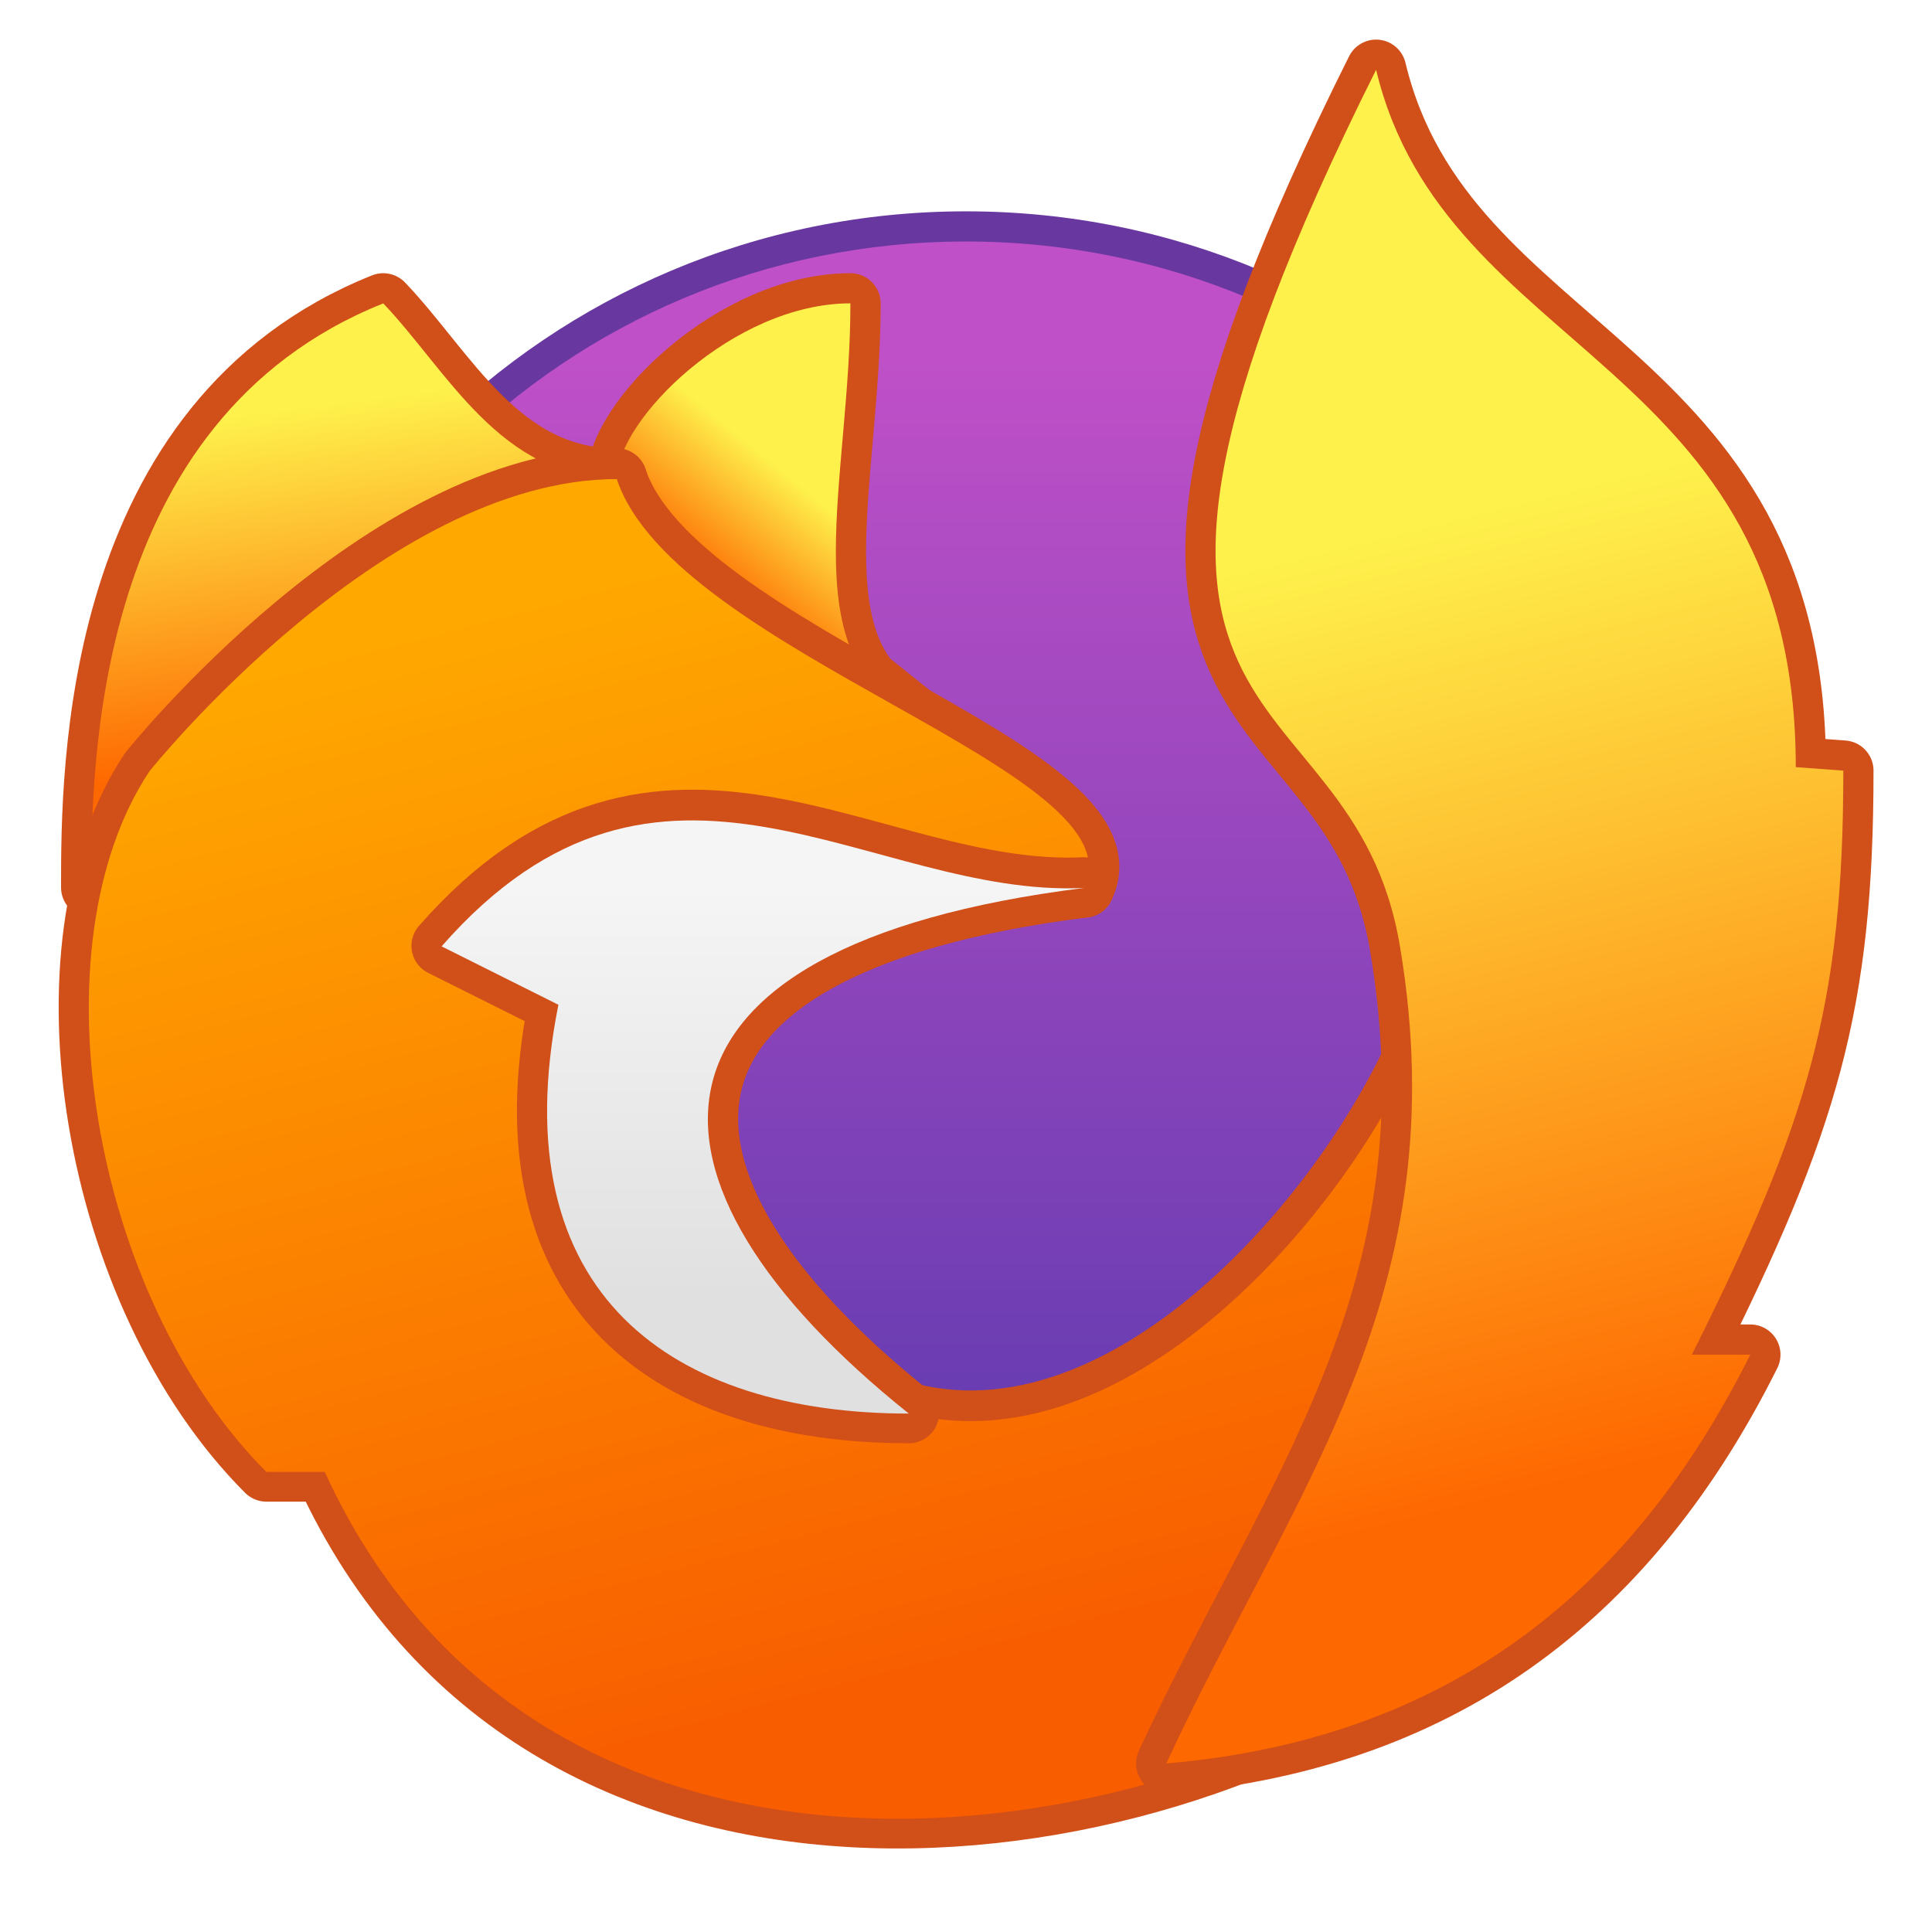
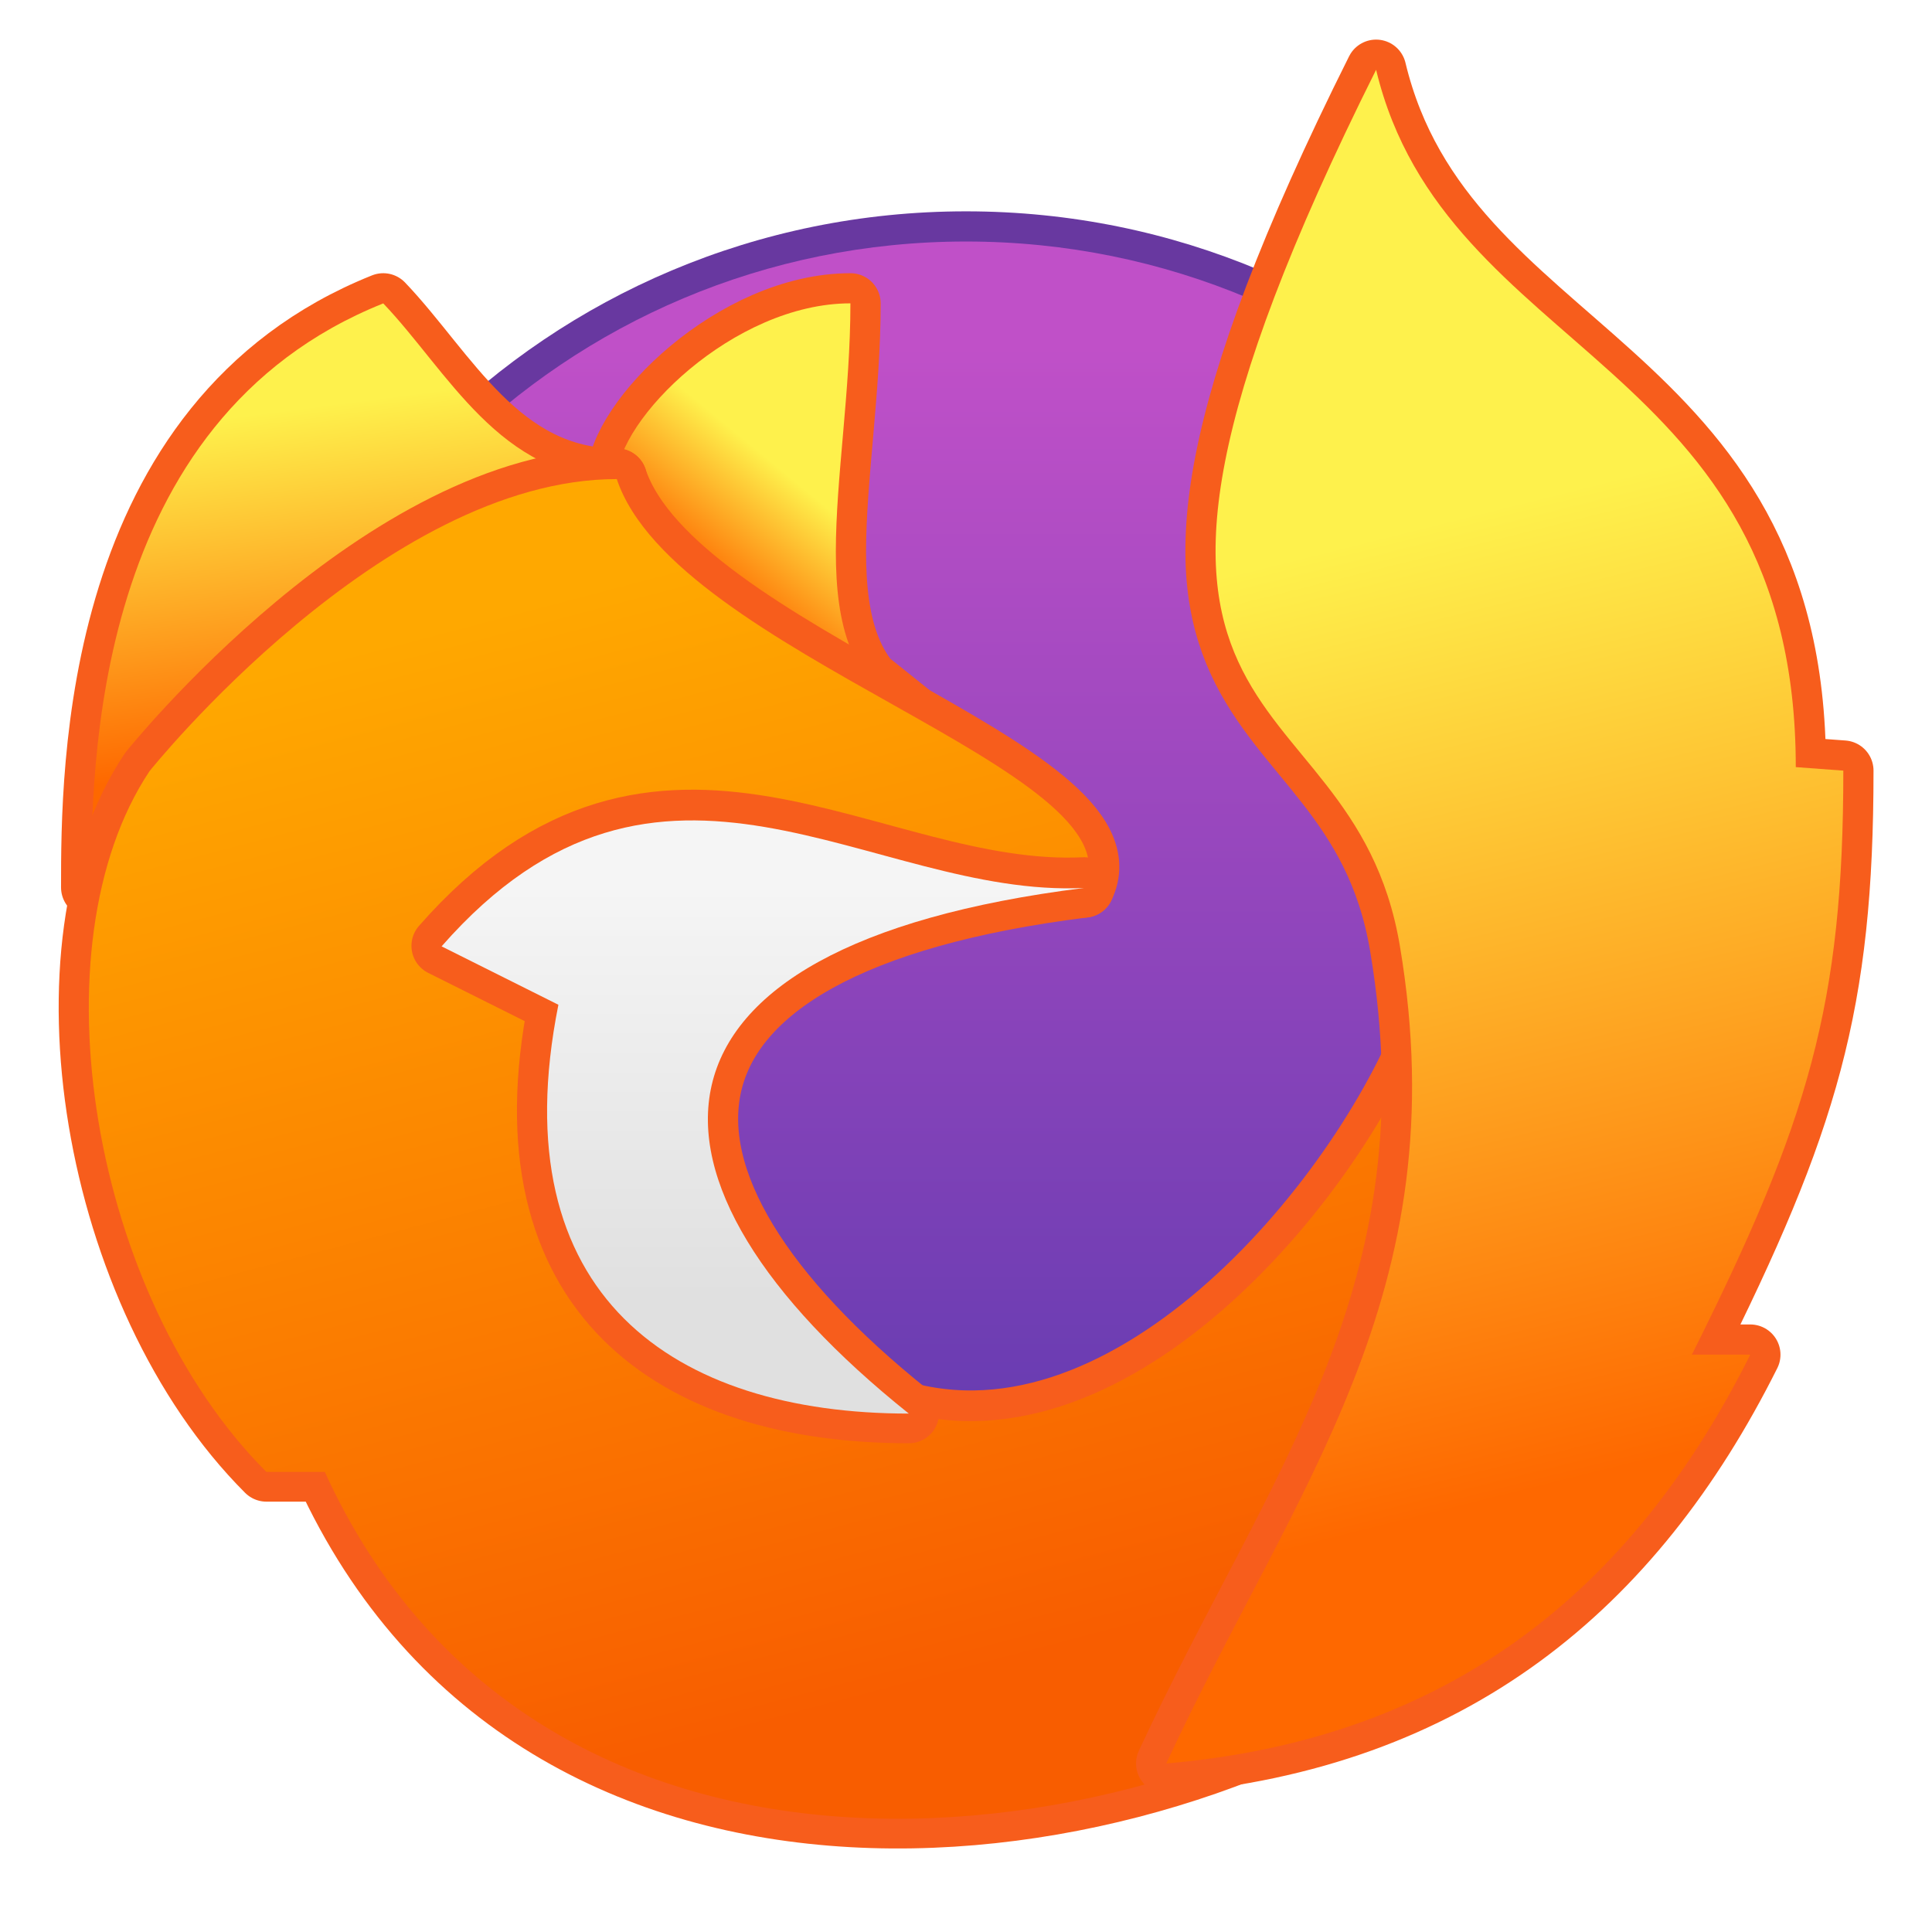
<svg xmlns="http://www.w3.org/2000/svg" xmlns:xlink="http://www.w3.org/1999/xlink" width="64" height="64" viewBox="0 0 64 64" version="1.1" id="svg8">
  <defs id="defs2">
    <linearGradient xlink:href="#linearGradient1468-1" id="linearGradient1300" gradientUnits="userSpaceOnUse" gradientTransform="matrix(0.2076323,0,0,0.2076323,-472.6144,1340.6)" x1="2102.834" y1="-4960.827" x2="2102.834" y2="-5114.236" />
    <linearGradient xlink:href="#linearGradient1426-7" id="linearGradient4935" gradientUnits="userSpaceOnUse" gradientTransform="translate(35,-16)" x1="11.519" y1="292.447" x2="13" y2="290.65" />
    <linearGradient gradientTransform="matrix(0.01696,0,0,0.01696,-0.4,-0.072)" y2="175.118" x2="960" y1="1695.118" x1="960" gradientUnits="userSpaceOnUse" id="h">
      <stop id="stop1047" stop-color="#ef5350" offset="0" />
      <stop id="stop1049" stop-color="#ffb74d" offset="1" />
    </linearGradient>
    <linearGradient xlink:href="#linearGradient1426-7" id="linearGradient4937" gradientUnits="userSpaceOnUse" gradientTransform="translate(35,-16)" x1="3.765" y1="295.549" x2="3" y2="289.65" />
    <linearGradient xlink:href="#linearGradient1418" id="linearGradient4939" gradientUnits="userSpaceOnUse" gradientTransform="translate(35,-16)" x1="14" y1="311.65" x2="9" y2="292.65" />
    <linearGradient id="linearGradient1418">
      <stop style="stop-color:#f85d00;stop-opacity:1" offset="0" id="stop1414" />
      <stop style="stop-color:#ffa800;stop-opacity:1" offset="1" id="stop1416" />
    </linearGradient>
    <linearGradient xlink:href="#b" id="linearGradient4941" gradientUnits="userSpaceOnUse" gradientTransform="translate(35,-16)" x1="12" y1="304.65" x2="12" y2="297.65" />
    <linearGradient gradientTransform="matrix(0.01696,0,0,0.01696,0.956,-0.072)" y2="159.373" x2="982.906" y1="1719.373" x1="982.906" gradientUnits="userSpaceOnUse" id="b">
      <stop id="stop1009" stop-color="#e0e0e0" offset="0" />
      <stop id="stop1011" stop-color="#f5f5f5" offset="1" />
    </linearGradient>
    <linearGradient xlink:href="#linearGradient1426-7" id="linearGradient4943" gradientUnits="userSpaceOnUse" gradientTransform="translate(35,-16)" x1="27" y1="307.65" x2="23" y2="291.65" />
    <linearGradient id="linearGradient1426-7">
      <stop style="stop-color:#fe6800;stop-opacity:1" offset="0" id="stop1422-5" />
      <stop style="stop-color:#fef14c;stop-opacity:1" offset="1" id="stop1424-3" />
    </linearGradient>
    <linearGradient id="linearGradient1468-1">
      <stop id="stop1464-2" offset="0" style="stop-color:#5a39ae;stop-opacity:1" />
      <stop id="stop1466-7" offset="1" style="stop-color:#c050c8;stop-opacity:1" />
    </linearGradient>
  </defs>
  <g id="layer1" transform="translate(0,-250.65)">
    <g id="g3335" transform="translate(-36.99958,1.000294)">
      <g transform="matrix(1.291661,0,0,1.291661,115.4971,-98.93226)" id="g2183-1">
        <path style="opacity:1;fill:#6838a0;fill-opacity:1;stroke:none;stroke-width:0.264;stroke-miterlimit:4;stroke-dasharray:none;stroke-opacity:1" d="m -35.998,275.291 h 4.1e-5 c 10.723,0 19.355,8.632 19.355,19.355 0,10.723 -8.632,19.355 -19.355,19.355 h -4.1e-5 c -10.723,0 -19.355,-8.632 -19.355,-19.355 0,-10.723 8.632,-19.355 19.355,-19.355 z" id="rect4544-55" />
        <path style="opacity:1;fill:url(#linearGradient1300);fill-opacity:1;stroke:none;stroke-width:0.265;stroke-miterlimit:4;stroke-dasharray:none;stroke-opacity:1" d="m -35.998,276.065 h 1.9e-5 c 10.294,0 18.581,8.287 18.581,18.581 0,10.294 -8.287,18.581 -18.581,18.581 h -1.9e-5 c -10.294,0 -18.581,-8.287 -18.581,-18.581 0,-10.294 8.287,-18.581 18.581,-18.581 z" id="rect4544-5-4" />
      </g>
    </g>
    <g id="g4826-8" transform="matrix(1.934669,0,0,1.934669,-66.62578,-264.8522)">
      <g transform="translate(90.99993,-11.99971)" id="g2574-7-8" />
-       <path id="path1244-9-5-9" d="m 45,274.65 c 0,-1 2,-3 4,-3 0,3 -1,6 1,7 z" style="fill:none;stroke:#d14f18;stroke-width:1.034;stroke-linecap:round;stroke-linejoin:round;stroke-miterlimit:4;stroke-dasharray:none;stroke-opacity:1" />
+       <path id="path1244-9-5-9" d="m 45,274.65 c 0,-1 2,-3 4,-3 0,3 -1,6 1,7 z" style="fill:none;stroke:#f75d1c;stroke-width:1.034;stroke-linecap:round;stroke-linejoin:round;stroke-miterlimit:4;stroke-dasharray:none;stroke-opacity:1" />
      <path id="path1244-3-2-9-6" d="m 44.999,274.649 c 0,-1 2,-3 4,-3 0,3 -0.999,6.001 1.001,7.001 z" style="fill:url(#linearGradient4935);fill-opacity:1.0;stroke:none;stroke-width:2;stroke-linecap:round;stroke-linejoin:round;stroke-miterlimit:4;stroke-dasharray:none;stroke-opacity:1" />
-       <path id="path1227-28-7-3" d="m 45,274.65 c -2,0 -2.902,-1.852 -4,-3 -5,2 -5,8 -5,10 z" style="fill:none;stroke:#d14f18;stroke-width:1.034;stroke-linecap:round;stroke-linejoin:round;stroke-miterlimit:4;stroke-dasharray:none;stroke-opacity:1" />
+       <path id="path1227-28-7-3" d="m 45,274.65 c -2,0 -2.902,-1.852 -4,-3 -5,2 -5,8 -5,10 z" style="fill:none;stroke:#f75d1c;stroke-width:1.034;stroke-linecap:round;stroke-linejoin:round;stroke-miterlimit:4;stroke-dasharray:none;stroke-opacity:1" />
      <path id="path1227-2-9-7-8" d="m 45,274.65 c -2,0 -2.902,-1.852 -4,-3 -5,2 -5,8 -5,10 z" style="fill:url(#linearGradient4937);fill-opacity:1.0;stroke:none;stroke-width:2;stroke-linecap:round;stroke-linejoin:round;stroke-miterlimit:4;stroke-dasharray:none;stroke-opacity:1" />
-       <path id="path1261-73-6-5" d="m 45,274.65 c -4,0 -8,5 -8,5 -2,3 -1,9 2,12 h 1 c 3.678,8.061 14.038,6.716 19,3 v -11 c -1,3 -5,8 -9,7 l -0.002,0.008 c -8.999,-6.009 0.002,-9.008 3.002,-9.008 1,-2 -7,-4 -8,-7 z" style="fill:none;stroke:#d14f18;stroke-width:1.034;stroke-linecap:round;stroke-linejoin:round;stroke-miterlimit:4;stroke-dasharray:none;stroke-opacity:1" />
+       <path id="path1261-73-6-5" d="m 45,274.65 c -4,0 -8,5 -8,5 -2,3 -1,9 2,12 h 1 c 3.678,8.061 14.038,6.716 19,3 v -11 c -1,3 -5,8 -9,7 l -0.002,0.008 c -8.999,-6.009 0.002,-9.008 3.002,-9.008 1,-2 -7,-4 -8,-7 z" style="fill:none;stroke:#f75d1c;stroke-width:1.034;stroke-linecap:round;stroke-linejoin:round;stroke-miterlimit:4;stroke-dasharray:none;stroke-opacity:1" />
      <path id="path1261-73-5-7-6" d="m 44.999,274.658 c -4,0 -8,5 -8,5 -2,3 -1,9 2,12 h 1 c 3.678,8.061 14.038,6.716 19,3 v -11 c -1,3 -5,8 -9,7 l -0.002,0.008 c -8.999,-6.009 0.002,-9.008 3.002,-9.008 1,-2 -7,-4 -8,-7 z" style="fill:url(#linearGradient4939);fill-opacity:1;stroke:none;stroke-width:2;stroke-linecap:round;stroke-linejoin:round;stroke-miterlimit:4;stroke-dasharray:none;stroke-opacity:1" />
-       <path id="path1175-1-3-1" d="m 50,290.65 c -5,-4 -5,-8 3,-9 -3.663,0.176 -7.238,-3.29 -11,1 l 2,1 c -1,5 2,7 6,7 z" style="fill:none;stroke:#d14f18;stroke-width:1.034;stroke-linecap:butt;stroke-linejoin:round;stroke-miterlimit:4;stroke-dasharray:none;stroke-opacity:1" />
+       <path id="path1175-1-3-1" d="m 50,290.65 c -5,-4 -5,-8 3,-9 -3.663,0.176 -7.238,-3.29 -11,1 l 2,1 c -1,5 2,7 6,7 z" style="fill:none;stroke:#f75d1c;stroke-width:1.034;stroke-linecap:butt;stroke-linejoin:round;stroke-miterlimit:4;stroke-dasharray:none;stroke-opacity:1" />
      <path id="path1175-7-2-6-1" d="m 49.999,290.659 c -5,-4 -5,-8 3,-9 -3.663,0.176 -7.238,-3.29 -11,1 l 2,1 c -1,5 2,7 6,7 z" style="fill:url(#linearGradient4941);fill-opacity:1;stroke:none;stroke-width:2;stroke-linecap:butt;stroke-linejoin:round;stroke-miterlimit:4;stroke-dasharray:none;stroke-opacity:1" />
-       <path id="path1143-1-8-9-9-5-5" d="m 58,267.65 c 1.186,4.94 7.186,4.94 7.186,11.94 L 66,279.65 c 0,4 -0.593,6 -2.593,10 h 1 c -2,4 -5.116,6.58 -10,7 2.192,-4.726 5.003,-8.042 4,-14 C 57.569,277.671 52,279.65 58,267.65 Z" style="fill:none;fill-opacity:1;stroke:#d14f18;stroke-width:1.034;stroke-linecap:butt;stroke-linejoin:round;stroke-miterlimit:4;stroke-dasharray:none;stroke-opacity:1" />
+       <path id="path1143-1-8-9-9-5-5" d="m 58,267.65 c 1.186,4.94 7.186,4.94 7.186,11.94 L 66,279.65 c 0,4 -0.593,6 -2.593,10 h 1 c -2,4 -5.116,6.58 -10,7 2.192,-4.726 5.003,-8.042 4,-14 C 57.569,277.671 52,279.65 58,267.65 Z" style="fill:none;fill-opacity:1;stroke:#f75d1c;stroke-width:1.034;stroke-linecap:butt;stroke-linejoin:round;stroke-miterlimit:4;stroke-dasharray:none;stroke-opacity:1" />
      <path style="fill:url(#linearGradient4943);fill-opacity:1.0;stroke:none;stroke-width:2;stroke-linecap:butt;stroke-linejoin:round;stroke-miterlimit:4;stroke-dasharray:none;stroke-opacity:1" d="m 58,267.65 c 1.186,4.94 7.186,4.94 7.186,11.94 L 66,279.65 c 0,4 -0.593,6 -2.593,10 h 1 c -2,4 -5.116,6.58 -10,7 2.192,-4.726 5.003,-8.042 4,-14 C 57.569,277.671 52,279.65 58,267.65 Z" id="path1143-1-8-9-9-4-6-9" />
    </g>
  </g>
</svg>
